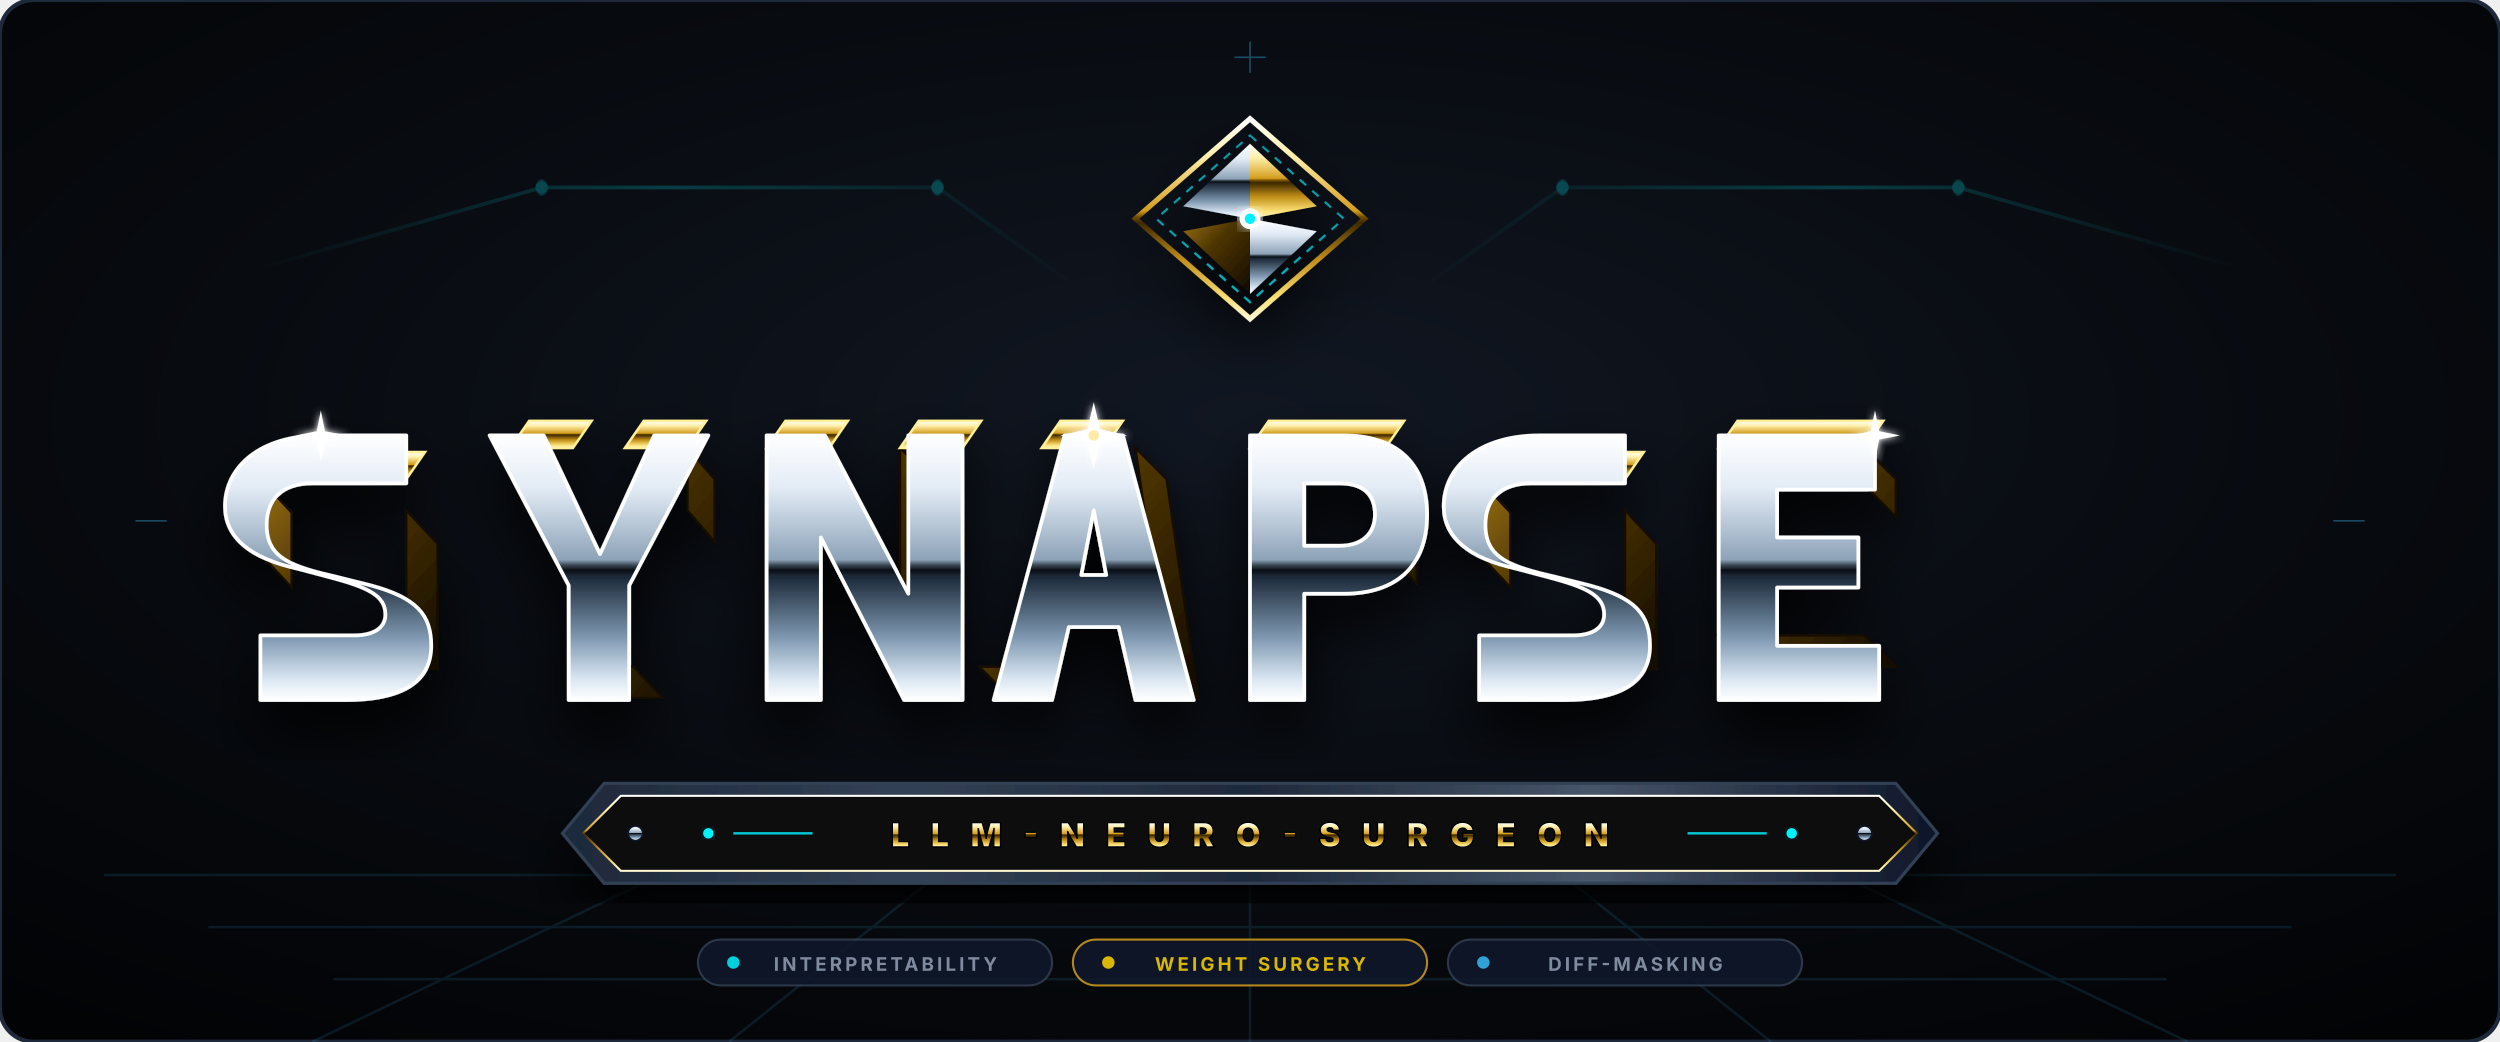
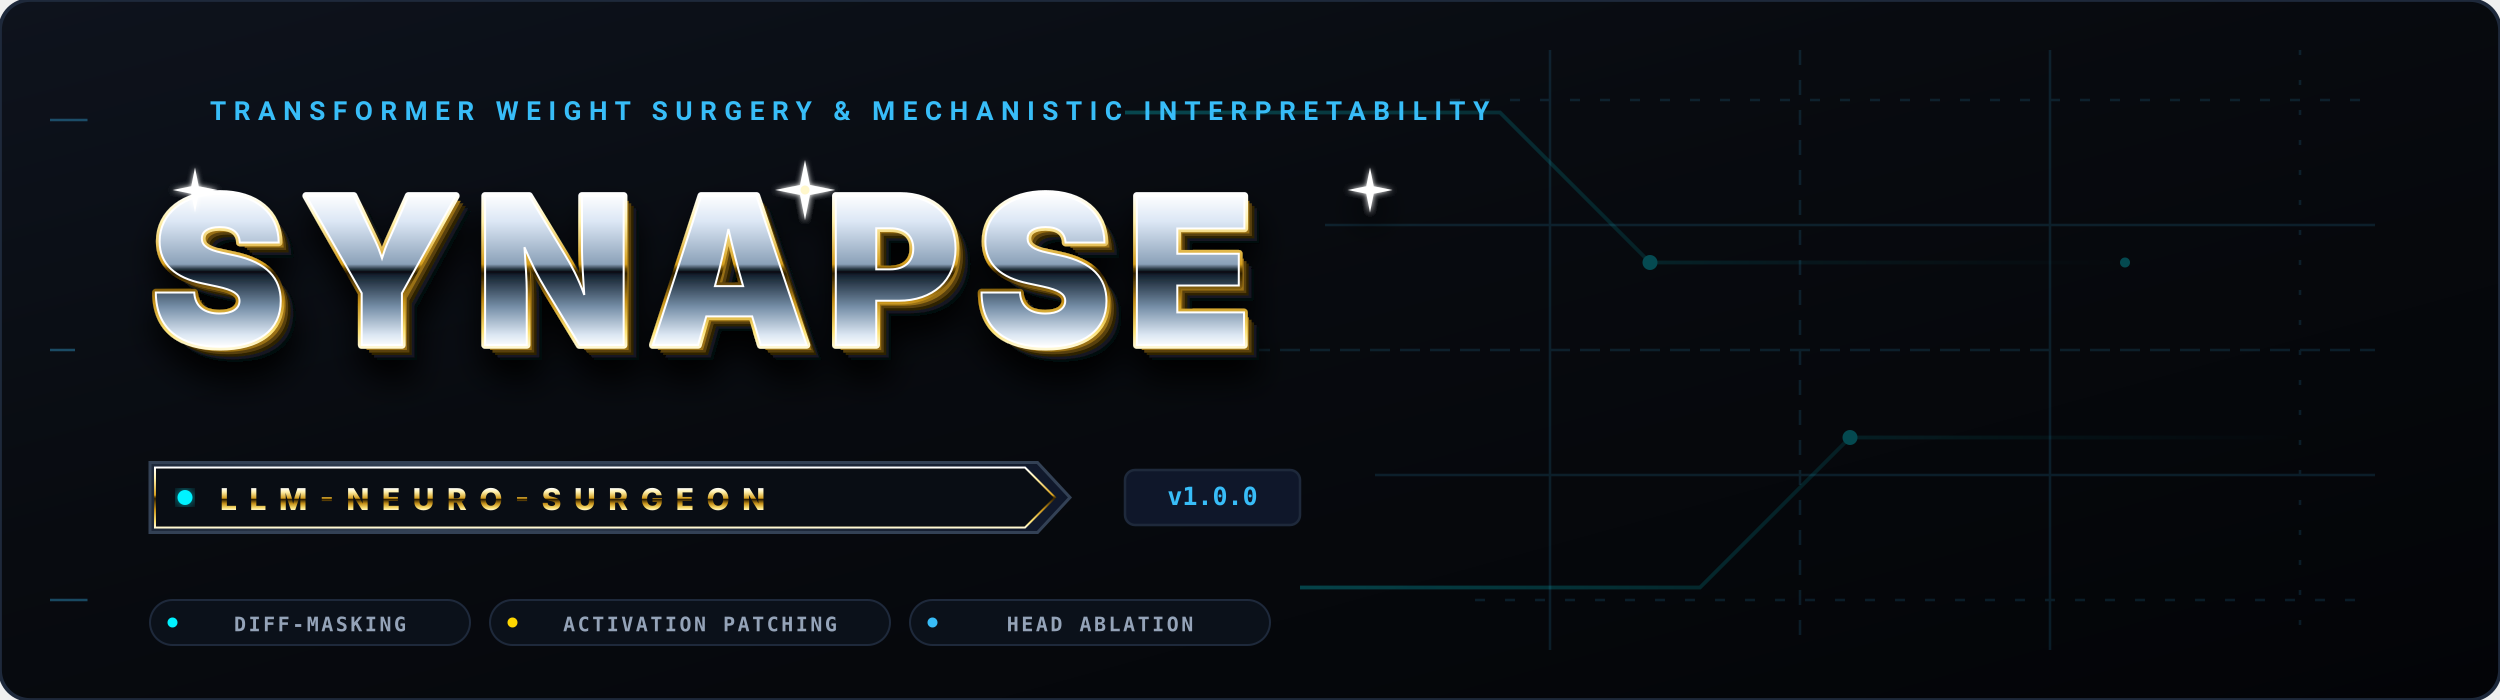
- <svg xmlns="http://www.w3.org/2000/svg" viewBox="0 0 1200 500" width="100%" height="100%">
+ <svg xmlns="http://www.w3.org/2000/svg" viewBox="0 0 1000 280" width="100%" height="100%">
  <defs>
-     <radialGradient id="bgGradient" cx="50%" cy="40%" r="75%">
-       <stop offset="0%" stop-color="#111722" />
-       <stop offset="55%" stop-color="#080b10" />
-       <stop offset="100%" stop-color="#020305" />
-     </radialGradient>
+     <linearGradient id="bgGrad" x1="0%" y1="0%" x2="100%" y2="100%">
+       <stop offset="0%" stop-color="#0e131d" />
+       <stop offset="40%" stop-color="#080b10" />
+       <stop offset="100%" stop-color="#030407" />
+     </linearGradient>
    <linearGradient id="chromeHorizon" x1="0%" y1="0%" x2="0%" y2="100%">
      <stop offset="0%" stop-color="#ffffff" />
-       <stop offset="20%" stop-color="#e2ebf5" />
-       <stop offset="47%" stop-color="#8da3b8" />
-       <stop offset="49%" stop-color="#3b4956" />
-       <stop offset="51%" stop-color="#080e14" />
-       <stop offset="53%" stop-color="#1a2736" />
-       <stop offset="76%" stop-color="#7c96af" />
-       <stop offset="92%" stop-color="#d9e6f2" />
+       <stop offset="18%" stop-color="#dce7f5" />
+       <stop offset="46%" stop-color="#8ba1b8" />
+       <stop offset="49%" stop-color="#2d3b48" />
+       <stop offset="51%" stop-color="#060b11" />
+       <stop offset="53%" stop-color="#14212e" />
+       <stop offset="74%" stop-color="#768fa8" />
+       <stop offset="92%" stop-color="#dbe6f2" />
      <stop offset="100%" stop-color="#ffffff" />
    </linearGradient>
    <linearGradient id="goldHorizon" x1="0%" y1="0%" x2="0%" y2="100%">
      <stop offset="0%" stop-color="#ffffff" />
      <stop offset="18%" stop-color="#fff1ad" />
      <stop offset="46%" stop-color="#d49e1e" />
-       <stop offset="49%" stop-color="#734f03" />
-       <stop offset="52%" stop-color="#3d2800" />
-       <stop offset="70%" stop-color="#bf8c17" />
+       <stop offset="49%" stop-color="#6e4c02" />
+       <stop offset="52%" stop-color="#332200" />
+       <stop offset="70%" stop-color="#c49018" />
      <stop offset="90%" stop-color="#fce277" />
      <stop offset="100%" stop-color="#fff8d4" />
    </linearGradient>
-     <linearGradient id="goldDepth" x1="0%" y1="0%" x2="100%" y2="100%">
-       <stop offset="0%" stop-color="#997012" />
-       <stop offset="40%" stop-color="#4d3502" />
-       <stop offset="80%" stop-color="#261900" />
-       <stop offset="100%" stop-color="#0d0800" />
-     </linearGradient>
-     <linearGradient id="titaniumChassis" x1="0%" y1="0%" x2="100%" y2="0%">
+     <linearGradient id="titaniumPlate" x1="0%" y1="0%" x2="100%" y2="0%">
      <stop offset="0%" stop-color="#1e293b" />
-       <stop offset="25%" stop-color="#334155" />
-       <stop offset="50%" stop-color="#1e293b" />
-       <stop offset="75%" stop-color="#475569" />
+       <stop offset="30%" stop-color="#334155" />
+       <stop offset="70%" stop-color="#1e293b" />
      <stop offset="100%" stop-color="#0f172a" />
    </linearGradient>
    <linearGradient id="cyanBeam" x1="0%" y1="0%" x2="100%" y2="0%">
-       <stop offset="0%" stop-color="#00f2ff" stop-opacity="0" />
-       <stop offset="50%" stop-color="#00f2ff" stop-opacity="0.8" />
+       <stop offset="0%" stop-color="#00f2ff" stop-opacity="0.9" />
+       <stop offset="70%" stop-color="#00f2ff" stop-opacity="0.2" />
      <stop offset="100%" stop-color="#00f2ff" stop-opacity="0" />
    </linearGradient>
-     <filter id="mainDropShadow" x="-10%" y="-10%" width="130%" height="130%">
-       <feDropShadow dx="0" dy="16" stdDeviation="14" flood-color="#000000" flood-opacity="0.9" />
+     <filter id="textDepthShadow" x="-10%" y="-10%" width="130%" height="140%">
+       <feDropShadow dx="0" dy="8" stdDeviation="6" flood-color="#000000" flood-opacity="0.95" />
    </filter>
-     <filter id="glowEffect">
-       <feGaussianBlur stdDeviation="4" result="blur" />
+     <filter id="neonCyanGlow">
+       <feGaussianBlur stdDeviation="2.5" result="blur" />
      <feMerge>
        <feMergeNode in="blur" />
        <feMergeNode in="SourceGraphic" />
      </feMerge>
    </filter>
-     <filter id="lensGlint">
-       <feGaussianBlur stdDeviation="1.5" result="blur" />
+     <filter id="specularGlint">
+       <feGaussianBlur stdDeviation="1" result="blur" />
      <feMerge>
        <feMergeNode in="blur" />
        <feMergeNode in="SourceGraphic" />
      </feMerge>
    </filter>
  </defs>
-   <rect width="1200" height="500" rx="16" fill="url(#bgGradient)" stroke="#1e293b" stroke-width="2" />
-   <g opacity="0.12">
-     <path d="M 50,420 L 1150,420 M 100,445 L 1100,445 M 160,470 L 1040,470" stroke="#38bdf8" stroke-width="1.2" />
-     <path d="M 150,500 L 400,380 M 350,500 L 500,380 M 600,500 L 600,380 M 850,500 L 700,380 M 1050,500 L 800,380" stroke="#38bdf8" stroke-width="1.2" />
+   <rect width="1000" height="280" rx="12" fill="url(#bgGrad)" stroke="#1e293b" stroke-width="1.5" />
+   <g opacity="0.13" stroke="#38bdf8" stroke-width="1">
+     <line x1="580" y1="40" x2="950" y2="40" stroke-dasharray="4 8" />
+     <line x1="530" y1="90" x2="950" y2="90" />
+     <line x1="500" y1="140" x2="950" y2="140" stroke-dasharray="8 4" />
+     <line x1="550" y1="190" x2="950" y2="190" />
+     <line x1="590" y1="240" x2="950" y2="240" stroke-dasharray="4 8" />
+     <line x1="620" y1="20" x2="620" y2="260" />
+     <line x1="720" y1="20" x2="720" y2="260" stroke-dasharray="6 6" />
+     <line x1="820" y1="20" x2="820" y2="260" />
+     <line x1="920" y1="20" x2="920" y2="260" stroke-dasharray="2 10" />
  </g>
-   <g opacity="0.25" stroke="url(#cyanBeam)" stroke-width="1.8" fill="none">
-     <path d="M 120,130 L 260,90 L 450,90 L 520,140" />
-     <path d="M 1080,130 L 940,90 L 750,90 L 680,140" />
-     <circle cx="260" cy="90" r="3" fill="#00f2ff" />
-     <circle cx="450" cy="90" r="3" fill="#00f2ff" />
-     <circle cx="940" cy="90" r="3" fill="#00f2ff" />
-     <circle cx="750" cy="90" r="3" fill="#00f2ff" />
+   <g fill="none" opacity="0.28">
+     <path d="M 450,45 L 600,45 L 660,105 L 850,105" stroke="url(#cyanBeam)" stroke-width="1.5" />
+     <circle cx="660" cy="105" r="3" fill="#00f2ff" />
+     <circle cx="850" cy="105" r="2" fill="#00f2ff" />
+     <path d="M 520,235 L 680,235 L 740,175 L 920,175" stroke="url(#cyanBeam)" stroke-width="1.5" />
+     <circle cx="740" cy="175" r="3" fill="#00f2ff" />
  </g>
-   <g transform="translate(600, 105)" filter="url(#mainDropShadow)">
-     <polygon points="0,-48 55,0 0,48 -55,0" fill="none" stroke="url(#goldHorizon)" stroke-width="2.5" />
-     <polygon points="0,-40 45,0 0,40 -45,0" fill="none" stroke="#00f2ff" stroke-width="1" stroke-dasharray="4 4" opacity="0.6" />
-     <polygon points="0,-36 0,0 -32,-6" fill="url(#chromeHorizon)" />
-     <polygon points="0,-36 32,-6 0,0" fill="url(#goldHorizon)" />
-     <polygon points="0,36 -32,6 0,0" fill="url(#goldDepth)" />
-     <polygon points="0,36 0,0 32,6" fill="url(#chromeHorizon)" />
-     <line x1="0" y1="-56" x2="0" y2="56" stroke="#ffffff" stroke-width="2" filter="url(#glowEffect)" />
-     <circle cx="0" cy="0" r="5" fill="#ffffff" filter="url(#glowEffect)" />
-     <circle cx="0" cy="0" r="2.5" fill="#00f2ff" />
+   <g transform="translate(60, 48)">
+     <line x1="0" y1="-4" x2="16" y2="-4" stroke="#00f2ff" stroke-width="2" filter="url(#neonCyanGlow)" />
+     <text x="24" y="0" font-family="-apple-system, BlinkMacSystemFont, 'Segoe UI', 'Roboto', 'Inter', monospace" font-size="10.5" font-weight="700" letter-spacing="3" fill="#38bdf8">
+       TRANSFORMER WEIGHT SURGERY &amp; MECHANISTIC INTERPRETABILITY
+     </text>
  </g>
-   <g filter="url(#mainDropShadow)">
-     <g fill="url(#goldDepth)" stroke="#170f00" stroke-width="1.2">
-       <path d="M 125,230 L 140,246 L 140,282 L 125,266 Z M 125,305 L 140,321 L 210,321 L 195,305 Z M 195,245 L 210,261 L 210,321 L 195,305 Z" />
-       <path d="M 245,215 L 258,230 L 285,275 L 272,260 Z M 330,215 L 343,230 L 343,260 L 330,245 Z M 288,320 L 302,335 L 318,335 L 304,320 Z" />
-       <path d="M 368,215 L 383,230 L 383,320 L 368,305 Z M 432,215 L 447,230 L 447,320 L 432,305 Z" />
-       <path d="M 470,320 L 485,335 L 505,335 L 490,320 Z M 560,320 L 575,335 L 555,335 L 540,320 Z M 545,215 L 560,230 L 575,335 L 560,320 Z" />
-       <path d="M 600,215 L 615,230 L 615,320 L 600,305 Z M 665,215 L 680,230 L 680,280 L 665,265 Z" />
-       <path d="M 710,230 L 725,246 L 725,282 L 710,266 Z M 710,305 L 725,321 L 795,321 L 780,305 Z M 780,245 L 795,261 L 795,321 L 780,305 Z" />
-       <path d="M 825,215 L 840,230 L 840,320 L 825,305 Z M 825,305 L 840,320 L 910,320 L 895,305 Z M 895,215 L 910,230 L 910,248 L 895,233 Z" />
-     </g>
-     <g fill="url(#goldHorizon)" stroke="#fff099" stroke-width="1.2">
-       <path d="M 125,230 L 134,217 L 204,217 L 195,230 Z" />
-       <path d="M 245,215 L 254,202 L 284,202 L 275,215 Z" />
-       <path d="M 330,215 L 339,202 L 309,202 L 300,215 Z" />
-       <path d="M 368,215 L 377,202 L 407,202 L 398,215 Z" />
-       <path d="M 432,215 L 441,202 L 471,202 L 462,215 Z" />
-       <path d="M 500,215 L 509,202 L 539,202 L 530,215 Z" />
-       <path d="M 600,215 L 609,202 L 674,202 L 665,215 Z" />
-       <path d="M 710,230 L 719,217 L 789,217 L 780,230 Z" />
-       <path d="M 825,215 L 834,202 L 904,202 L 895,215 Z" />
-     </g>
-     <g fill="url(#chromeHorizon)" stroke="#ffffff" stroke-width="1.8" stroke-linejoin="round">
-       <path d="M 195,232 L 150,232 C 135,232 128,240 128,252 C 128,268 140,272 162,277 L 178,281 C 200,287 207,295 207,310 C 207,328 192,336 166,336 L 125,336 L 125,305 L 170,305 C 180,305 185,301 185,295 C 185,286 177,282 158,277 L 143,273 C 120,268 108,258 108,243 C 108,224 125,209 154,209 L 195,209 Z" />
-       <path d="M 235,209 L 261,209 L 288,266 L 314,209 L 340,209 L 302,281 L 302,336 L 273,336 L 273,281 Z" />
-       <path d="M 368,209 L 396,209 L 436,285 L 436,209 L 462,209 L 462,336 L 434,336 L 394,258 L 394,336 L 368,336 Z" />
-       <path d="M 511,209 L 539,209 L 573,336 L 545,336 L 537,301 L 513,301 L 505,336 L 477,336 Z M 519,276 L 531,276 L 525,245 Z" />
-       <path d="M 600,209 L 645,209 C 670,209 685,222 685,247 C 685,272 670,285 645,285 L 626,285 L 626,336 L 600,336 Z M 626,262 L 643,262 C 654,262 660,256 660,247 C 660,237 654,232 643,232 L 626,232 Z" />
-       <path d="M 780,232 L 735,232 C 720,232 713,240 713,252 C 713,268 725,272 747,277 L 763,281 C 785,287 792,295 792,310 C 792,328 777,336 751,336 L 710,336 L 710,305 L 755,305 C 765,305 770,301 770,295 C 770,286 762,282 743,277 L 728,273 C 705,268 693,258 693,243 C 693,224 710,209 739,209 L 780,209 Z" />
-       <path d="M 825,209 L 900,209 L 900,235 L 853,235 L 853,258 L 892,258 L 892,282 L 853,282 L 853,310 L 902,310 L 902,336 L 825,336 Z" />
-     </g>
-     <g filter="url(#lensGlint)">
-       <g transform="translate(154, 209)">
+   <g transform="translate(60, 138)" filter="url(#textDepthShadow)">
+     <text x="6" y="6" font-family="-apple-system, BlinkMacSystemFont, 'Segoe UI', 'Montserrat', 'Arial Black', sans-serif" font-size="82" font-weight="900" letter-spacing="6" fill="#05080c">SYNAPSE</text>
+     <text x="5" y="5" font-family="-apple-system, BlinkMacSystemFont, 'Segoe UI', 'Montserrat', 'Arial Black', sans-serif" font-size="82" font-weight="900" letter-spacing="6" fill="#131920">SYNAPSE</text>
+     <text x="4" y="4" font-family="-apple-system, BlinkMacSystemFont, 'Segoe UI', 'Montserrat', 'Arial Black', sans-serif" font-size="82" font-weight="900" letter-spacing="6" fill="#2d2105">SYNAPSE</text>
+     <text x="3" y="3" font-family="-apple-system, BlinkMacSystemFont, 'Segoe UI', 'Montserrat', 'Arial Black', sans-serif" font-size="82" font-weight="900" letter-spacing="6" fill="#594008">SYNAPSE</text>
+     <text x="2" y="2" font-family="-apple-system, BlinkMacSystemFont, 'Segoe UI', 'Montserrat', 'Arial Black', sans-serif" font-size="82" font-weight="900" letter-spacing="6" fill="#997014">SYNAPSE</text>
+     <text x="1" y="1" font-family="-apple-system, BlinkMacSystemFont, 'Segoe UI', 'Montserrat', 'Arial Black', sans-serif" font-size="82" font-weight="900" letter-spacing="6" fill="#d49e1e">SYNAPSE</text>
+     <text x="0" y="0" font-family="-apple-system, BlinkMacSystemFont, 'Segoe UI', 'Montserrat', 'Arial Black', sans-serif" font-size="82" font-weight="900" letter-spacing="6" fill="none" stroke="url(#goldHorizon)" stroke-width="3" stroke-linejoin="round">
+       SYNAPSE
+     </text>
+     <text x="0" y="0" font-family="-apple-system, BlinkMacSystemFont, 'Segoe UI', 'Montserrat', 'Arial Black', sans-serif" font-size="82" font-weight="900" letter-spacing="6" fill="url(#chromeHorizon)" stroke="#ffffff" stroke-width="0.8">
+       SYNAPSE
+     </text>
+     <g filter="url(#specularGlint)">
+       <g transform="translate(18, -62)">
+         <polygon points="0,-9 1.5,-1.5 9,0 1.5,1.5 0,9 -1.5,1.5 -9,0 -1.5,-1.5" fill="#ffffff" />
+       </g>
+       <g transform="translate(262, -62)">
        <polygon points="0,-12 2,-2 12,0 2,2 0,12 -2,2 -12,0 -2,-2" fill="#ffffff" />
+         <circle cx="0" cy="0" r="1.8" fill="#fff7cc" />
      </g>
-       <g transform="translate(525, 209)">
-         <polygon points="0,-16 3,-3 16,0 3,3 0,16 -3,3 -16,0 -3,-3" fill="#ffffff" />
-         <circle cx="0" cy="0" r="2.5" fill="#ffeaa7" />
-       </g>
-       <g transform="translate(900, 209)">
-         <polygon points="0,-12 2,-2 12,0 2,2 0,12 -2,2 -12,0 -2,-2" fill="#ffffff" />
+       <g transform="translate(488, -62)">
+         <polygon points="0,-9 1.5,-1.5 9,0 1.5,1.5 0,9 -1.5,1.5 -9,0 -1.5,-1.5" fill="#ffffff" />
      </g>
    </g>
  </g>
-   <g transform="translate(600, 400)" filter="url(#mainDropShadow)">
-     <polygon points="-310,-24 310,-24 330,0 310,24 -310,24 -330,0" fill="url(#titaniumChassis)" stroke="#334155" stroke-width="1.5" />
-     <polygon points="-302,-18 302,-18 320,0 302,18 -302,18 -320,0" fill="#070a0e" stroke="url(#goldHorizon)" stroke-width="1" />
-     <circle cx="-295" cy="0" r="3.5" fill="url(#chromeHorizon)" stroke="#0f172a" stroke-width="0.8" />
-     <circle cx="295" cy="0" r="3.5" fill="url(#chromeHorizon)" stroke="#0f172a" stroke-width="0.8" />
-     <circle cx="-260" cy="0" r="2.5" fill="#00f2ff" filter="url(#glowEffect)" />
-     <line x1="-248" y1="0" x2="-210" y2="0" stroke="#00f2ff" stroke-width="1.2" opacity="0.8" />
-     <circle cx="260" cy="0" r="2.5" fill="#00f2ff" filter="url(#glowEffect)" />
-     <line x1="248" y1="0" x2="210" y2="0" stroke="#00f2ff" stroke-width="1.2" opacity="0.8" />
-     <text x="0" y="6.5" font-family="-apple-system, BlinkMacSystemFont, 'Segoe UI', 'Montserrat', 'Arial Black', sans-serif" font-size="16" font-weight="900" letter-spacing="10" text-anchor="middle" fill="url(#goldHorizon)" stroke="#000000" stroke-width="0.6">
+   <g transform="translate(60, 185)">
+     <polygon points="0,0 355,0 368,14 355,28 0,28" fill="url(#titaniumPlate)" stroke="#334155" stroke-width="1.2" />
+     <polygon points="2,2 350,2 362,14 350,26 2,26" fill="#090d14" stroke="url(#goldHorizon)" stroke-width="0.8" />
+     <circle cx="14" cy="14" r="3" fill="#00f2ff" filter="url(#neonCyanGlow)" />
+     <text x="28" y="19" font-family="-apple-system, BlinkMacSystemFont, 'Segoe UI', 'Montserrat', 'Arial Black', sans-serif" font-size="12" font-weight="800" letter-spacing="5" fill="url(#goldHorizon)">
      LLM-NEURO-SURGEON
    </text>
-   </g>
-   <g transform="translate(600, 462)" opacity="0.85">
-     <g transform="translate(-180, 0)">
-       <rect x="-85" y="-11" width="170" height="22" rx="11" fill="#0f172a" stroke="#334155" stroke-width="1" />
-       <circle cx="-68" cy="0" r="3" fill="#00f2ff" />
-       <text x="5" y="4" font-family="-apple-system, sans-serif" font-size="9" font-weight="700" letter-spacing="1.5" fill="#94a3b8" text-anchor="middle">INTERPRETABILITY</text>
-     </g>
-     <g transform="translate(0, 0)">
-       <rect x="-85" y="-11" width="170" height="22" rx="11" fill="#0f172a" stroke="#d49e1e" stroke-width="1" />
-       <circle cx="-68" cy="0" r="3" fill="#ffd700" />
-       <text x="5" y="4" font-family="-apple-system, sans-serif" font-size="9" font-weight="700" letter-spacing="1.5" fill="#ffd700" text-anchor="middle">WEIGHT SURGERY</text>
-     </g>
-     <g transform="translate(180, 0)">
-       <rect x="-85" y="-11" width="170" height="22" rx="11" fill="#0f172a" stroke="#334155" stroke-width="1" />
-       <circle cx="-68" cy="0" r="3" fill="#38bdf8" />
-       <text x="5" y="4" font-family="-apple-system, sans-serif" font-size="9" font-weight="700" letter-spacing="1.5" fill="#94a3b8" text-anchor="middle">DIFF-MASKING</text>
+     <g transform="translate(390, 0)">
+       <rect x="0" y="3" width="70" height="22" rx="4" fill="#0f172a" stroke="#1e293b" stroke-width="1" />
+       <text x="35" y="17" font-family="monospace" font-size="10" font-weight="700" fill="#38bdf8" text-anchor="middle">v1.0.0</text>
    </g>
  </g>
-   <g stroke="#38bdf8" stroke-width="0.8" opacity="0.35">
-     <line x1="600" y1="20" x2="600" y2="35" />
-     <line x1="592.5" y1="27.5" x2="607.5" y2="27.5" />
-     <line x1="80" y1="250" x2="65" y2="250" />
-     <line x1="1120" y1="250" x2="1135" y2="250" />
+   <g transform="translate(60, 240)">
+     <g transform="translate(0, 0)">
+       <rect width="128" height="18" rx="9" fill="#0b111a" stroke="#1e293b" stroke-width="0.8" />
+       <circle cx="9" cy="9" r="2" fill="#00f2ff" />
+       <text x="68" y="12.5" font-family="monospace" font-size="8" font-weight="700" letter-spacing="1" fill="#94a3b8" text-anchor="middle">DIFF-MASKING</text>
+     </g>
+     <g transform="translate(136, 0)">
+       <rect width="160" height="18" rx="9" fill="#0b111a" stroke="#1e293b" stroke-width="0.8" />
+       <circle cx="9" cy="9" r="2" fill="#ffd700" />
+       <text x="84" y="12.5" font-family="monospace" font-size="8" font-weight="700" letter-spacing="1" fill="#94a3b8" text-anchor="middle">ACTIVATION PATCHING</text>
+     </g>
+     <g transform="translate(304, 0)">
+       <rect width="144" height="18" rx="9" fill="#0b111a" stroke="#1e293b" stroke-width="0.8" />
+       <circle cx="9" cy="9" r="2" fill="#38bdf8" />
+       <text x="76" y="12.5" font-family="monospace" font-size="8" font-weight="700" letter-spacing="1" fill="#94a3b8" text-anchor="middle">HEAD ABLATION</text>
+     </g>
+   </g>
+   <g stroke="#38bdf8" stroke-width="1" opacity="0.35">
+     <line x1="20" y1="48" x2="35" y2="48" />
+     <line x1="20" y1="140" x2="30" y2="140" />
+     <line x1="20" y1="240" x2="35" y2="240" />
  </g>
</svg>
